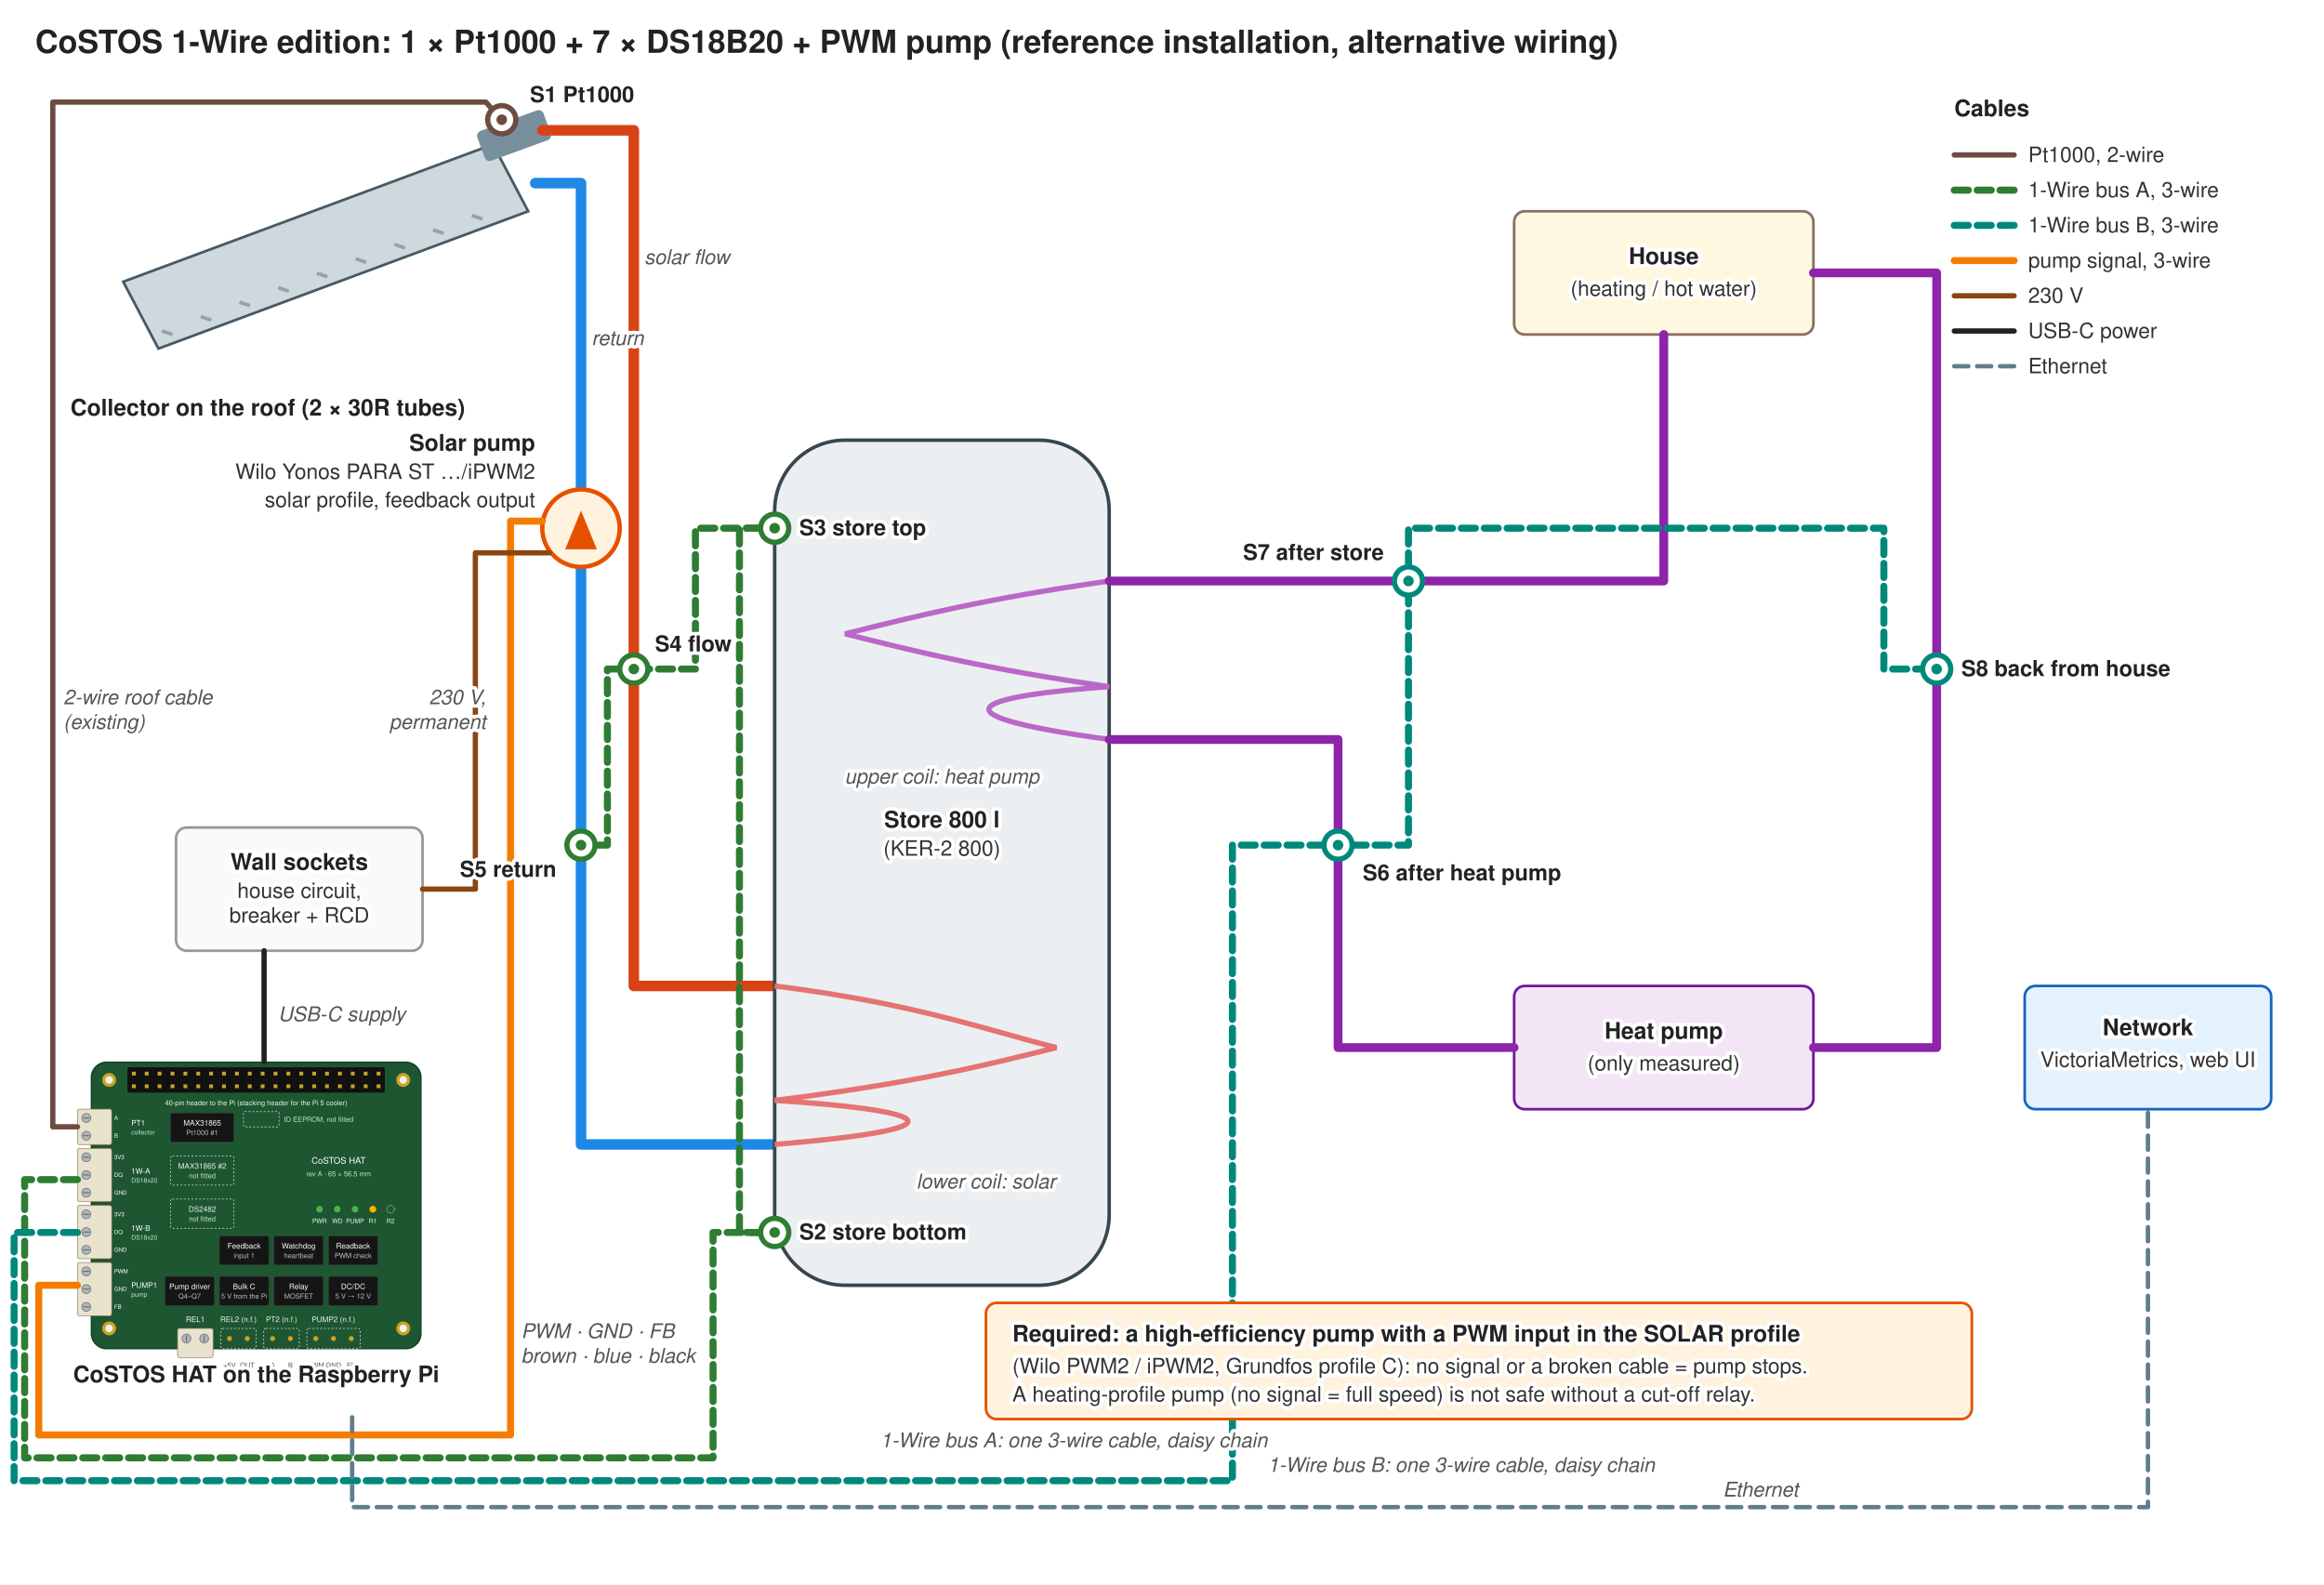
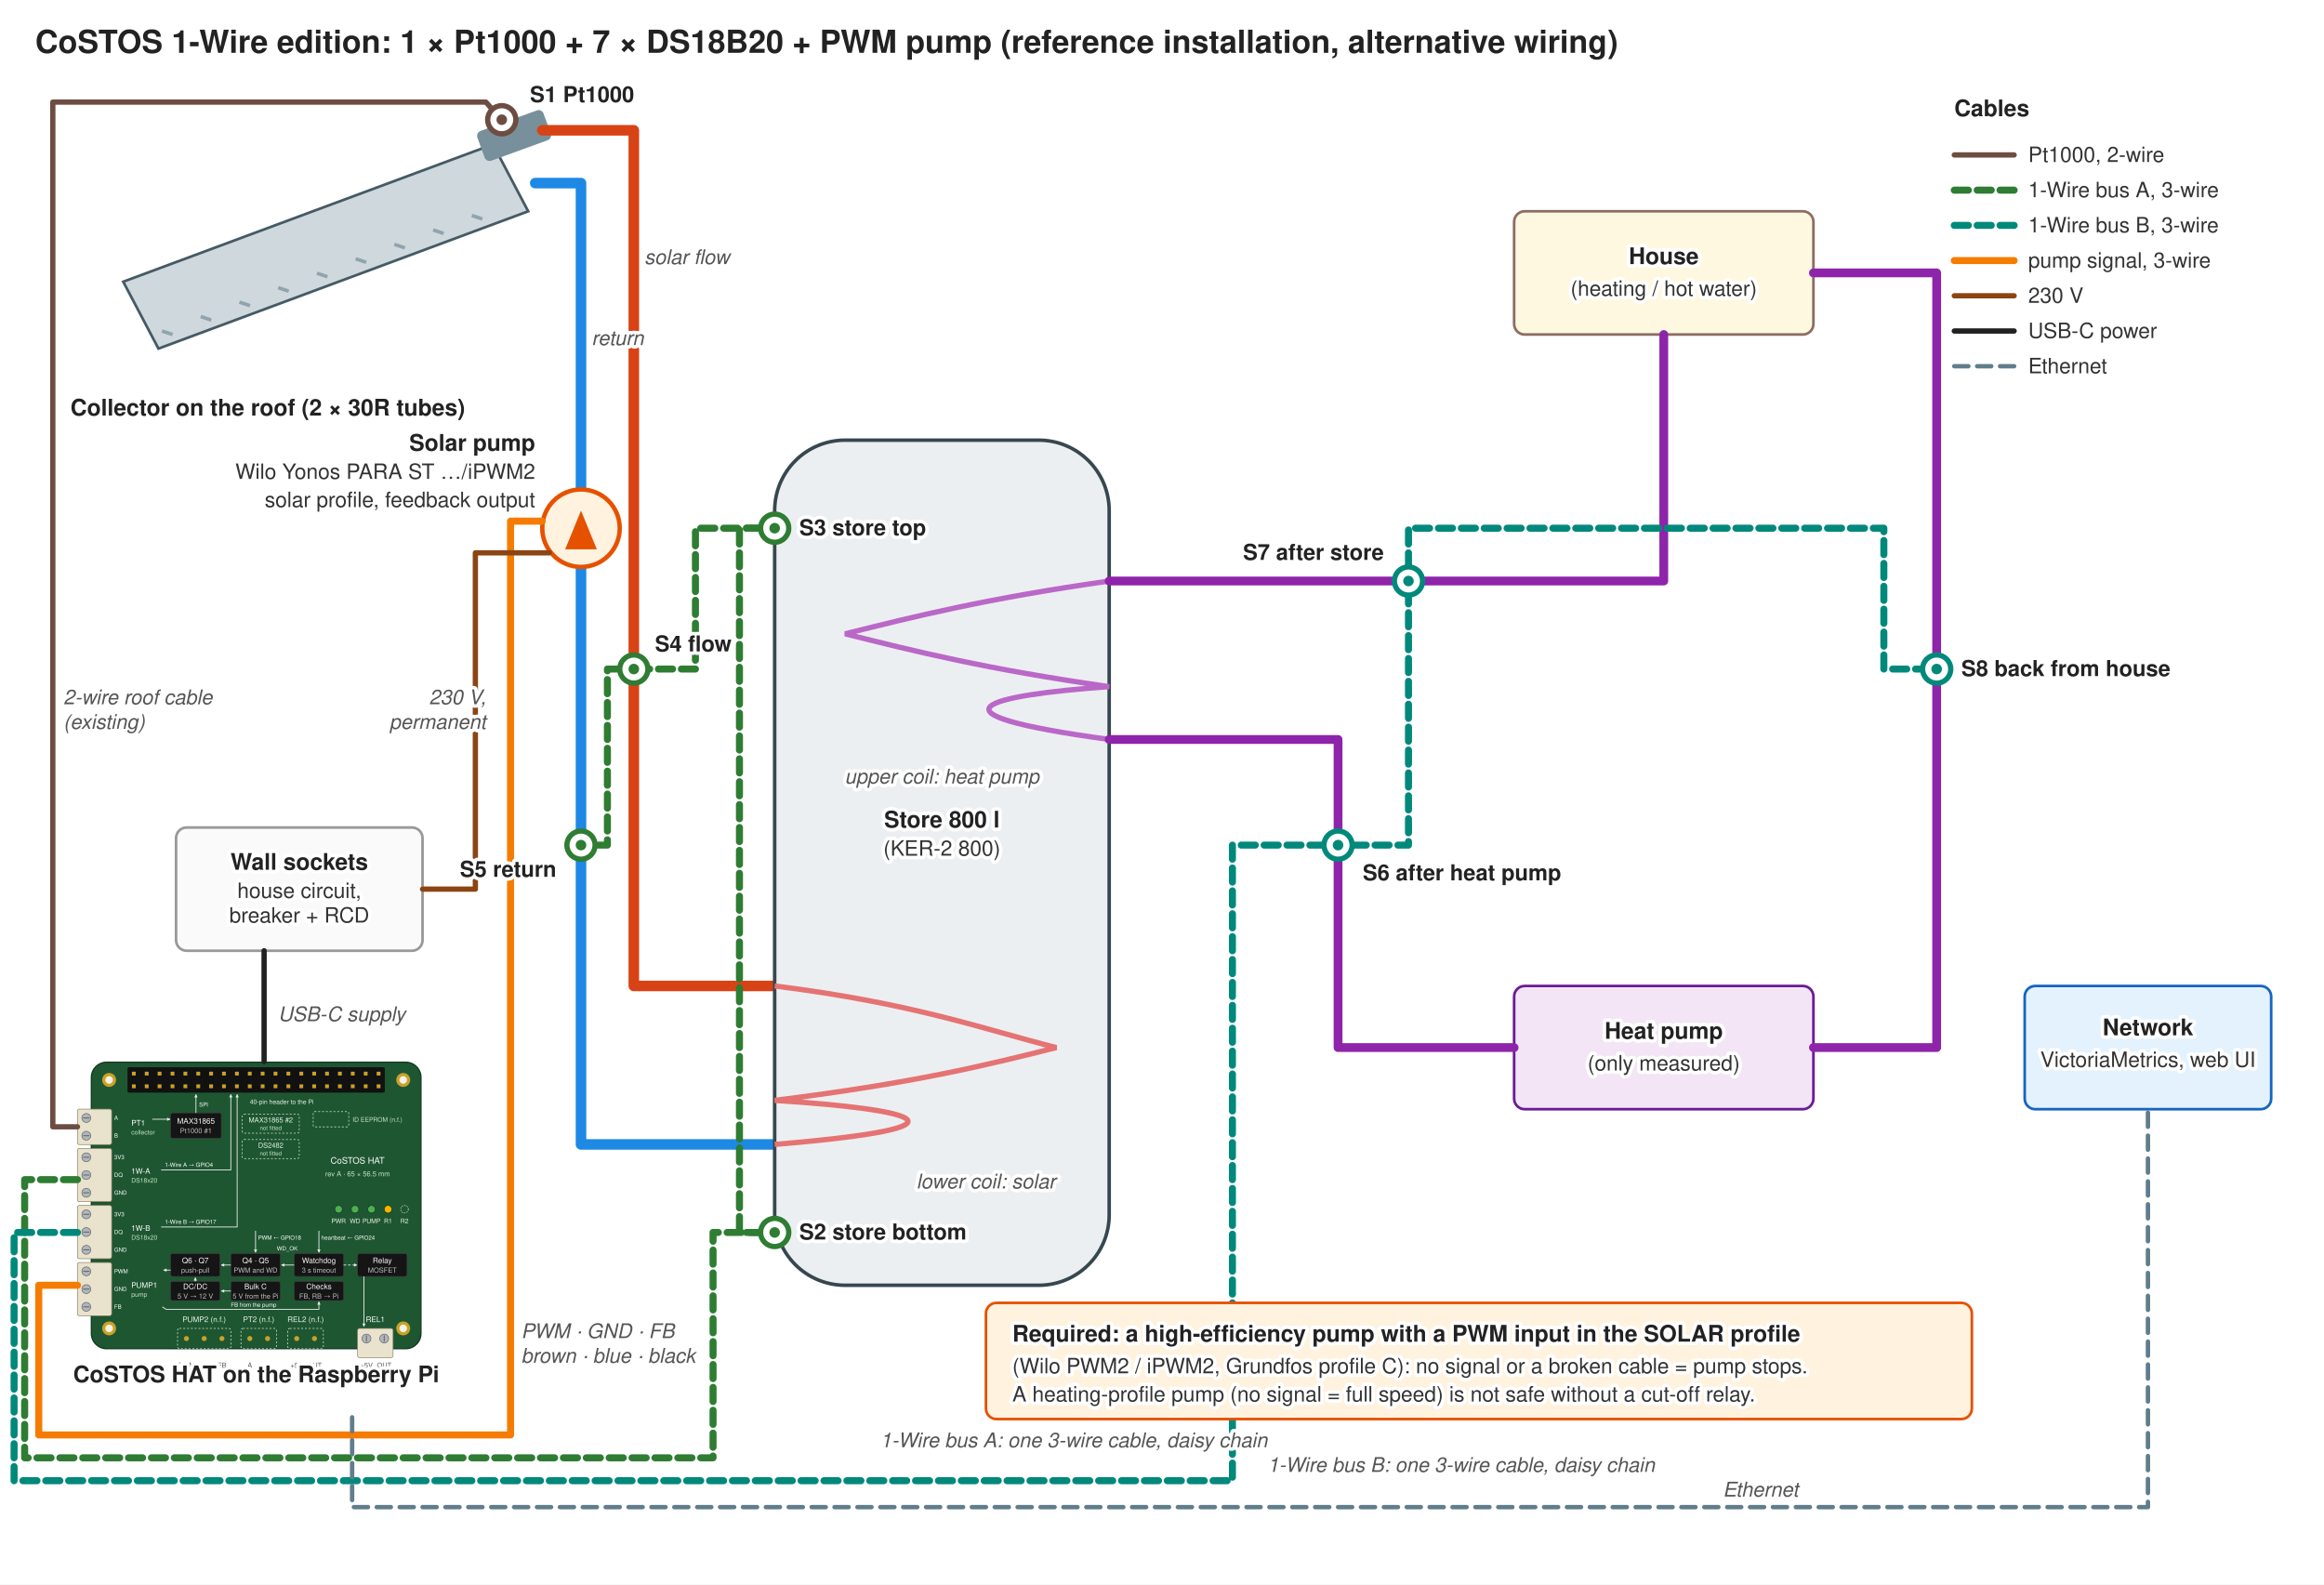
<svg xmlns="http://www.w3.org/2000/svg" width="2640" height="1800" viewBox="0 0 1320 900" font-family="Helvetica, Arial, sans-serif">
  <style>text{paint-order:stroke;stroke:#fff;stroke-width:4px;stroke-linejoin:round}.n{font-size:12px;fill:#333}.s{font-size:12.5px;font-weight:bold;fill:#222}.h{font-size:18px;font-weight:bold;fill:#222}.b{font-size:13px;font-weight:bold;fill:#222}.w{font-size:12px;fill:#fff;stroke:none}.wb{font-size:13px;font-weight:bold;fill:#fff;stroke:none}.o{font-size:11.5px;font-style:italic;fill:#555}.th,.ts{stroke:none}</style>
  <rect width="1320" height="900" fill="white" />
  <text x="20" y="30" class="h" text-anchor="start">CoSTOS 1-Wire edition: 1 × Pt1000 + 7 × DS18B20 + PWM pump (reference installation, alternative wiring)</text>
  <polygon points="70,160 280,82 300,120 90,198" fill="#cfd8dc" stroke="#455a64" stroke-width="1.5" />
  <line x1="92" y1="188.0" x2="98" y2="190.0" stroke="#90a4ae" stroke-width="2" />
  <line x1="114" y1="179.8" x2="120" y2="181.8" stroke="#90a4ae" stroke-width="2" />
  <line x1="136" y1="171.6" x2="142" y2="173.6" stroke="#90a4ae" stroke-width="2" />
  <line x1="158" y1="163.4" x2="164" y2="165.4" stroke="#90a4ae" stroke-width="2" />
  <line x1="180" y1="155.2" x2="186" y2="157.2" stroke="#90a4ae" stroke-width="2" />
  <line x1="202" y1="147.0" x2="208" y2="149.0" stroke="#90a4ae" stroke-width="2" />
  <line x1="224" y1="138.8" x2="230" y2="140.8" stroke="#90a4ae" stroke-width="2" />
  <line x1="246" y1="130.6" x2="252" y2="132.6" stroke="#90a4ae" stroke-width="2" />
  <line x1="268" y1="122.4" x2="274" y2="124.4" stroke="#90a4ae" stroke-width="2" />
  <rect x="272" y="68" width="40" height="18" rx="3" fill="#78909c" transform="rotate(-20 292 77)" />
  <text x="40" y="236" class="b" text-anchor="start">Collector on the roof (2 × 30R tubes)</text>
  <polyline points="308,74 360,74 360,560 440,560" fill="none" stroke="#d84315" stroke-width="6" stroke-linecap="round" stroke-linejoin="round" />
  <polyline points="440,650 330,650 330,104 304,104" fill="none" stroke="#1e88e5" stroke-width="6" stroke-linecap="round" stroke-linejoin="round" />
  <text x="366" y="150" class="o" text-anchor="start">solar flow</text>
  <text x="336" y="196" class="o" text-anchor="start">return</text>
  <circle cx="330" cy="300" r="22" fill="#fff3e0" stroke="#e65100" stroke-width="2.5" />
  <polygon points="321,312 339,312 330,290" fill="#e65100" />
  <text x="304" y="256" class="b" text-anchor="end">Solar pump</text>
  <text x="304" y="272" class="n" text-anchor="end">Wilo Yonos PARA ST …/iPWM2</text>
  <text x="304" y="288" class="n" text-anchor="end">solar profile, feedback output</text>
  <rect x="440" y="250" width="190" height="480" rx="40" fill="#eceff1" stroke="#37474f" stroke-width="2" />
  <path d="M440,560 C520,570 560,585 600,595 C560,605 520,615 440,625 C520,630 560,640 440,650" fill="none" stroke="#e57373" stroke-width="3" />
  <path d="M630,330 C560,340 520,350 480,360 C520,370 560,380 630,390 C560,395 520,405 630,420" fill="none" stroke="#ba68c8" stroke-width="3" />
  <text x="535" y="470" class="b" text-anchor="middle">Store 800 l</text>
  <text x="535" y="486" class="n" text-anchor="middle">(KER-2 800)</text>
  <text x="535" y="445" class="o" text-anchor="middle">upper coil: heat pump</text>
  <text x="560" y="675" class="o" text-anchor="middle">lower coil: solar</text>
  <rect x="860" y="120" width="170" height="70" rx="6" fill="#fff8e1" stroke="#8d6e63" stroke-width="1.5" />
  <text x="945" y="150" class="b" text-anchor="middle">House</text>
  <text x="945" y="168" class="n" text-anchor="middle">(heating / hot water)</text>
  <rect x="860" y="560" width="170" height="70" rx="6" fill="#f3e5f5" stroke="#6a1b9a" stroke-width="1.5" />
  <text x="945" y="590" class="b" text-anchor="middle">Heat pump</text>
  <text x="945" y="608" class="n" text-anchor="middle">(only measured)</text>
  <polyline points="860,595 760,595 760,420 630,420" fill="none" stroke="#8e24aa" stroke-width="5" stroke-linecap="round" stroke-linejoin="round" />
  <polyline points="630,330 945,330 945,190" fill="none" stroke="#8e24aa" stroke-width="5" stroke-linecap="round" stroke-linejoin="round" />
  <polyline points="1030,155 1100,155 1100,595 1030,595" fill="none" stroke="#8e24aa" stroke-width="5" stroke-linecap="round" stroke-linejoin="round" />
  <rect x="100" y="470" width="140" height="70" rx="6" fill="#fafafa" stroke="#999" stroke-width="1.5" />
  <text x="170" y="494" class="b" text-anchor="middle">Wall sockets</text>
  <text x="170" y="510" class="n" text-anchor="middle">house circuit,</text>
  <text x="170" y="524" class="n" text-anchor="middle">breaker + RCD</text>
  <g transform="translate(23.1,592.5) scale(0.36)">
    <rect x="80" y="30" width="520" height="452" rx="24" fill="#1E5631" stroke="#0F3A20" stroke-width="2" />
    <circle cx="108" cy="58" r="11" fill="#C9A227" />
    <circle cx="108" cy="58" r="6" fill="#F4F1E8" />
    <circle cx="572" cy="58" r="11" fill="#C9A227" />
    <circle cx="572" cy="58" r="6" fill="#F4F1E8" />
    <circle cx="108" cy="450" r="11" fill="#C9A227" />
    <circle cx="108" cy="450" r="6" fill="#F4F1E8" />
    <circle cx="572" cy="450" r="11" fill="#C9A227" />
    <circle cx="572" cy="450" r="6" fill="#F4F1E8" />
    <rect x="137" y="38" width="406" height="40" rx="2" fill="#111111" />
    <rect x="144.0" y="45" width="6" height="6" fill="#C9A227" />
    <rect x="144.0" y="65" width="6" height="6" fill="#C9A227" />
    <rect x="164.3" y="45" width="6" height="6" fill="#C9A227" />
    <rect x="164.3" y="65" width="6" height="6" fill="#C9A227" />
    <rect x="184.6" y="45" width="6" height="6" fill="#C9A227" />
    <rect x="184.6" y="65" width="6" height="6" fill="#C9A227" />
    <rect x="205.0" y="45" width="6" height="6" fill="#C9A227" />
    <rect x="205.0" y="65" width="6" height="6" fill="#C9A227" />
    <rect x="225.3" y="45" width="6" height="6" fill="#C9A227" />
    <rect x="225.3" y="65" width="6" height="6" fill="#C9A227" />
    <rect x="245.6" y="45" width="6" height="6" fill="#C9A227" />
    <rect x="245.6" y="65" width="6" height="6" fill="#C9A227" />
    <rect x="265.9" y="45" width="6" height="6" fill="#C9A227" />
    <rect x="265.9" y="65" width="6" height="6" fill="#C9A227" />
    <rect x="286.2" y="45" width="6" height="6" fill="#C9A227" />
    <rect x="286.2" y="65" width="6" height="6" fill="#C9A227" />
    <rect x="306.6" y="45" width="6" height="6" fill="#C9A227" />
    <rect x="306.6" y="65" width="6" height="6" fill="#C9A227" />
    <rect x="326.9" y="45" width="6" height="6" fill="#C9A227" />
    <rect x="326.9" y="65" width="6" height="6" fill="#C9A227" />
    <rect x="347.2" y="45" width="6" height="6" fill="#C9A227" />
    <rect x="347.2" y="65" width="6" height="6" fill="#C9A227" />
    <rect x="367.5" y="45" width="6" height="6" fill="#C9A227" />
    <rect x="367.5" y="65" width="6" height="6" fill="#C9A227" />
    <rect x="387.8" y="45" width="6" height="6" fill="#C9A227" />
    <rect x="387.8" y="65" width="6" height="6" fill="#C9A227" />
    <rect x="408.2" y="45" width="6" height="6" fill="#C9A227" />
    <rect x="408.2" y="65" width="6" height="6" fill="#C9A227" />
    <rect x="428.5" y="45" width="6" height="6" fill="#C9A227" />
    <rect x="428.5" y="65" width="6" height="6" fill="#C9A227" />
    <rect x="448.8" y="45" width="6" height="6" fill="#C9A227" />
    <rect x="448.8" y="65" width="6" height="6" fill="#C9A227" />
    <rect x="469.1" y="45" width="6" height="6" fill="#C9A227" />
    <rect x="469.1" y="65" width="6" height="6" fill="#C9A227" />
    <rect x="489.4" y="45" width="6" height="6" fill="#C9A227" />
    <rect x="489.4" y="65" width="6" height="6" fill="#C9A227" />
    <rect x="509.8" y="45" width="6" height="6" fill="#C9A227" />
    <rect x="509.8" y="65" width="6" height="6" fill="#C9A227" />
    <rect x="530.1" y="45" width="6" height="6" fill="#C9A227" />
    <rect x="530.1" y="65" width="6" height="6" fill="#C9A227" />
-     <text class="ts" x="340" y="98" text-anchor="middle" style="font-size:11px;font-weight:400;fill:#E8F5E9">40-pin header to the Pi (stacking header for the Pi 5 cooler)</text>
-     <rect x="320" y="108" width="56" height="24" rx="2" fill="none" stroke="#E8F5E9" stroke-width="1" stroke-dasharray="3 3" />
-     <text class="ts" x="384" y="124" text-anchor="start" style="font-size:11px;font-weight:400;fill:#C8E6C9">ID EEPROM, not fitted</text>
+     <text class="ts" x="330" y="96" text-anchor="start" style="font-size:10px;font-weight:400;fill:#E8F5E9">40-pin header to the Pi</text>
+     <rect x="430" y="108" width="56" height="24" rx="2" fill="none" stroke="#E8F5E9" stroke-width="1" stroke-dasharray="3 3" />
+     <text class="ts" x="492" y="124" text-anchor="start" style="font-size:10px;font-weight:400;fill:#C8E6C9">ID EEPROM (n.f.)</text>
    <text class="ts" x="116" y="121" text-anchor="start" style="font-size:9px;font-weight:400;fill:#ffffff">A</text>
    <text class="ts" x="116" y="149" text-anchor="start" style="font-size:9px;font-weight:400;fill:#ffffff">B</text>
    <rect x="58" y="104" width="54" height="56" rx="3" fill="#E9E2CC" stroke="#8A7F5F" stroke-width="1" />
    <circle cx="72" cy="118" r="7" fill="#B0B6BA" stroke="#5F6468" />
    <line x1="67" y1="118" x2="77" y2="118" stroke="#5F6468" stroke-width="1.5" />
    <circle cx="72" cy="146" r="7" fill="#B0B6BA" stroke="#5F6468" />
    <line x1="67" y1="146" x2="77" y2="146" stroke="#5F6468" stroke-width="1.5" />
    <text class="th" x="143" y="130.0" text-anchor="start" style="font-size:12px;font-weight:500;fill:#ffffff">PT1</text>
    <text class="ts" x="143" y="144.0" text-anchor="start" style="font-size:10px;font-weight:400;fill:#C8E6C9">collector</text>
    <text class="ts" x="116" y="183" text-anchor="start" style="font-size:9px;font-weight:400;fill:#ffffff">3V3</text>
    <text class="ts" x="116" y="211" text-anchor="start" style="font-size:9px;font-weight:400;fill:#ffffff">DQ</text>
    <text class="ts" x="116" y="239" text-anchor="start" style="font-size:9px;font-weight:400;fill:#ffffff">GND</text>
    <rect x="58" y="166" width="54" height="84" rx="3" fill="#E9E2CC" stroke="#8A7F5F" stroke-width="1" />
    <circle cx="72" cy="180" r="7" fill="#B0B6BA" stroke="#5F6468" />
    <line x1="67" y1="180" x2="77" y2="180" stroke="#5F6468" stroke-width="1.5" />
    <circle cx="72" cy="208" r="7" fill="#B0B6BA" stroke="#5F6468" />
    <line x1="67" y1="208" x2="77" y2="208" stroke="#5F6468" stroke-width="1.5" />
    <circle cx="72" cy="236" r="7" fill="#B0B6BA" stroke="#5F6468" />
    <line x1="67" y1="236" x2="77" y2="236" stroke="#5F6468" stroke-width="1.5" />
    <text class="th" x="143" y="206.0" text-anchor="start" style="font-size:12px;font-weight:500;fill:#ffffff">1W-A</text>
    <text class="ts" x="143" y="220.0" text-anchor="start" style="font-size:10px;font-weight:400;fill:#C8E6C9">DS18x20</text>
    <text class="ts" x="116" y="273" text-anchor="start" style="font-size:9px;font-weight:400;fill:#ffffff">3V3</text>
    <text class="ts" x="116" y="301" text-anchor="start" style="font-size:9px;font-weight:400;fill:#ffffff">DQ</text>
    <text class="ts" x="116" y="329" text-anchor="start" style="font-size:9px;font-weight:400;fill:#ffffff">GND</text>
    <rect x="58" y="256" width="54" height="84" rx="3" fill="#E9E2CC" stroke="#8A7F5F" stroke-width="1" />
    <circle cx="72" cy="270" r="7" fill="#B0B6BA" stroke="#5F6468" />
    <line x1="67" y1="270" x2="77" y2="270" stroke="#5F6468" stroke-width="1.5" />
    <circle cx="72" cy="298" r="7" fill="#B0B6BA" stroke="#5F6468" />
    <line x1="67" y1="298" x2="77" y2="298" stroke="#5F6468" stroke-width="1.5" />
    <circle cx="72" cy="326" r="7" fill="#B0B6BA" stroke="#5F6468" />
    <line x1="67" y1="326" x2="77" y2="326" stroke="#5F6468" stroke-width="1.5" />
    <text class="th" x="143" y="296.0" text-anchor="start" style="font-size:12px;font-weight:500;fill:#ffffff">1W-B</text>
    <text class="ts" x="143" y="310.0" text-anchor="start" style="font-size:10px;font-weight:400;fill:#C8E6C9">DS18x20</text>
    <text class="ts" x="116" y="363" text-anchor="start" style="font-size:9px;font-weight:400;fill:#ffffff">PWM</text>
    <text class="ts" x="116" y="391" text-anchor="start" style="font-size:9px;font-weight:400;fill:#ffffff">GND</text>
    <text class="ts" x="116" y="419" text-anchor="start" style="font-size:9px;font-weight:400;fill:#ffffff">FB</text>
    <rect x="58" y="346" width="54" height="84" rx="3" fill="#E9E2CC" stroke="#8A7F5F" stroke-width="1" />
    <circle cx="72" cy="360" r="7" fill="#B0B6BA" stroke="#5F6468" />
    <line x1="67" y1="360" x2="77" y2="360" stroke="#5F6468" stroke-width="1.5" />
    <circle cx="72" cy="388" r="7" fill="#B0B6BA" stroke="#5F6468" />
    <line x1="67" y1="388" x2="77" y2="388" stroke="#5F6468" stroke-width="1.5" />
    <circle cx="72" cy="416" r="7" fill="#B0B6BA" stroke="#5F6468" />
    <line x1="67" y1="416" x2="77" y2="416" stroke="#5F6468" stroke-width="1.5" />
    <text class="th" x="143" y="386.0" text-anchor="start" style="font-size:12px;font-weight:500;fill:#ffffff">PUMP1</text>
    <text class="ts" x="143" y="400.0" text-anchor="start" style="font-size:10px;font-weight:400;fill:#C8E6C9">pump</text>
-     <rect x="216" y="450" width="56" height="46" rx="3" fill="#E9E2CC" stroke="#8A7F5F" stroke-width="1" />
-     <circle cx="230" cy="466" r="7" fill="#B0B6BA" stroke="#5F6468" />
-     <line x1="230" y1="461" x2="230" y2="471" stroke="#5F6468" stroke-width="1.5" />
-     <text class="ts" x="230" y="512" text-anchor="middle" style="font-size:11px;font-weight:400;fill:#555555">+5V</text>
-     <circle cx="258" cy="466" r="7" fill="#B0B6BA" stroke="#5F6468" />
-     <line x1="258" y1="461" x2="258" y2="471" stroke="#5F6468" stroke-width="1.5" />
-     <text class="ts" x="258" y="512" text-anchor="middle" style="font-size:11px;font-weight:400;fill:#555555">OUT</text>
-     <text class="th" x="244.0" y="440" text-anchor="middle" style="font-size:12px;font-weight:500;fill:#ffffff">REL1</text>
-     <rect x="284" y="450" width="56" height="32" rx="3" fill="none" stroke="#E8F5E9" stroke-width="1" stroke-dasharray="3 3" />
-     <circle cx="298" cy="466" r="4" fill="#C9A227" />
-     <text class="ts" x="298" y="512" text-anchor="middle" style="font-size:11px;font-weight:400;fill:#555555">+5V</text>
-     <circle cx="326" cy="466" r="4" fill="#C9A227" />
-     <text class="ts" x="326" y="512" text-anchor="middle" style="font-size:11px;font-weight:400;fill:#555555">OUT</text>
-     <text class="th" x="312.0" y="440" text-anchor="middle" style="font-size:12px;font-weight:500;fill:#E8F5E9">REL2 (n.f.)</text>
-     <rect x="352" y="450" width="56" height="32" rx="3" fill="none" stroke="#E8F5E9" stroke-width="1" stroke-dasharray="3 3" />
-     <circle cx="366" cy="466" r="4" fill="#C9A227" />
-     <text class="ts" x="366" y="512" text-anchor="middle" style="font-size:11px;font-weight:400;fill:#555555">A</text>
-     <circle cx="394" cy="466" r="4" fill="#C9A227" />
-     <text class="ts" x="394" y="512" text-anchor="middle" style="font-size:11px;font-weight:400;fill:#555555">B</text>
-     <text class="th" x="380.0" y="440" text-anchor="middle" style="font-size:12px;font-weight:500;fill:#E8F5E9">PT2 (n.f.)</text>
-     <rect x="420" y="450" width="84" height="32" rx="3" fill="none" stroke="#E8F5E9" stroke-width="1" stroke-dasharray="3 3" />
-     <circle cx="434" cy="466" r="4" fill="#C9A227" />
-     <text class="ts" x="434" y="512" text-anchor="middle" style="font-size:11px;font-weight:400;fill:#555555">PWM</text>
-     <circle cx="462" cy="466" r="4" fill="#C9A227" />
-     <text class="ts" x="462" y="512" text-anchor="middle" style="font-size:11px;font-weight:400;fill:#555555">GND</text>
-     <circle cx="490" cy="466" r="4" fill="#C9A227" />
-     <text class="ts" x="490" y="512" text-anchor="middle" style="font-size:11px;font-weight:400;fill:#555555">FB</text>
-     <text class="th" x="462.0" y="440" text-anchor="middle" style="font-size:12px;font-weight:500;fill:#E8F5E9">PUMP2 (n.f.)</text>
-     <rect x="205" y="110" width="100" height="46" rx="3" fill="#151515" stroke="#3a3a3a" stroke-width="1" />
-     <text class="th" x="255.0" y="130.0" text-anchor="middle" style="font-size:12px;font-weight:500;fill:#ffffff">MAX31865</text>
-     <text class="ts" x="255.0" y="145.0" text-anchor="middle" style="font-size:11px;font-weight:400;fill:#bdbdbd">Pt1000 #1</text>
-     <rect x="205" y="178" width="100" height="46" rx="3" fill="none" stroke="#E8F5E9" stroke-width="1" stroke-dasharray="3 3" />
-     <text class="th" x="255" y="198" text-anchor="middle" style="font-size:12px;font-weight:500;fill:#E8F5E9">MAX31865 #2</text>
-     <text class="ts" x="255" y="213" text-anchor="middle" style="font-size:11px;font-weight:400;fill:#C8E6C9">not fitted</text>
-     <rect x="205" y="246" width="100" height="46" rx="3" fill="none" stroke="#E8F5E9" stroke-width="1" stroke-dasharray="3 3" />
-     <text class="th" x="255" y="266" text-anchor="middle" style="font-size:12px;font-weight:500;fill:#E8F5E9">DS2482</text>
-     <text class="ts" x="255" y="281" text-anchor="middle" style="font-size:11px;font-weight:400;fill:#C8E6C9">not fitted</text>
-     <rect x="196" y="368" width="78" height="46" rx="3" fill="#151515" stroke="#3a3a3a" stroke-width="1" />
-     <text class="th" x="235.0" y="388.0" text-anchor="middle" style="font-size:12px;font-weight:500;fill:#ffffff">Pump driver</text>
-     <text class="ts" x="235.0" y="403.0" text-anchor="middle" style="font-size:11px;font-weight:400;fill:#bdbdbd">Q4–Q7</text>
-     <rect x="282" y="368" width="78" height="46" rx="3" fill="#151515" stroke="#3a3a3a" stroke-width="1" />
-     <text class="th" x="321.0" y="388.0" text-anchor="middle" style="font-size:12px;font-weight:500;fill:#ffffff">Bulk C</text>
-     <text class="ts" x="321.0" y="403.0" text-anchor="middle" style="font-size:11px;font-weight:400;fill:#bdbdbd">5 V from the Pi</text>
-     <rect x="368" y="368" width="78" height="46" rx="3" fill="#151515" stroke="#3a3a3a" stroke-width="1" />
-     <text class="th" x="407.0" y="388.0" text-anchor="middle" style="font-size:12px;font-weight:500;fill:#ffffff">Relay</text>
-     <text class="ts" x="407.0" y="403.0" text-anchor="middle" style="font-size:11px;font-weight:400;fill:#bdbdbd">MOSFET</text>
-     <rect x="454" y="368" width="78" height="46" rx="3" fill="#151515" stroke="#3a3a3a" stroke-width="1" />
-     <text class="th" x="493.0" y="388.0" text-anchor="middle" style="font-size:12px;font-weight:500;fill:#ffffff">DC/DC</text>
-     <text class="ts" x="493.0" y="403.0" text-anchor="middle" style="font-size:11px;font-weight:400;fill:#bdbdbd">5 V → 12 V</text>
-     <rect x="282" y="304" width="78" height="46" rx="3" fill="#151515" stroke="#3a3a3a" stroke-width="1" />
-     <text class="th" x="321.0" y="324.0" text-anchor="middle" style="font-size:12px;font-weight:500;fill:#ffffff">Feedback</text>
-     <text class="ts" x="321.0" y="339.0" text-anchor="middle" style="font-size:11px;font-weight:400;fill:#bdbdbd">input 1</text>
-     <rect x="368" y="304" width="78" height="46" rx="3" fill="#151515" stroke="#3a3a3a" stroke-width="1" />
-     <text class="th" x="407.0" y="324.0" text-anchor="middle" style="font-size:12px;font-weight:500;fill:#ffffff">Watchdog</text>
-     <text class="ts" x="407.0" y="339.0" text-anchor="middle" style="font-size:11px;font-weight:400;fill:#bdbdbd">heartbeat</text>
-     <rect x="454" y="304" width="78" height="46" rx="3" fill="#151515" stroke="#3a3a3a" stroke-width="1" />
-     <text class="th" x="493.0" y="324.0" text-anchor="middle" style="font-size:12px;font-weight:500;fill:#ffffff">Readback</text>
-     <text class="ts" x="493.0" y="339.0" text-anchor="middle" style="font-size:11px;font-weight:400;fill:#bdbdbd">PWM check</text>
-     <circle cx="440" cy="262" r="6" fill="#4CAF50" stroke="#0F3A20" />
-     <text class="ts" x="440" y="284" text-anchor="middle" style="font-size:10px;font-weight:400;fill:#E8F5E9">PWR</text>
-     <circle cx="468" cy="262" r="6" fill="#4CAF50" stroke="#0F3A20" />
-     <text class="ts" x="468" y="284" text-anchor="middle" style="font-size:10px;font-weight:400;fill:#E8F5E9">WD</text>
+     <rect x="216" y="450" width="84" height="32" rx="3" fill="none" stroke="#E8F5E9" stroke-width="1" stroke-dasharray="3 3" />
+     <circle cx="230" cy="466" r="4" fill="#C9A227" />
+     <text class="ts" x="230" y="512" text-anchor="middle" style="font-size:11px;font-weight:400;fill:#555555">PWM</text>
+     <circle cx="258" cy="466" r="4" fill="#C9A227" />
+     <text class="ts" x="258" y="512" text-anchor="middle" style="font-size:11px;font-weight:400;fill:#555555">GND</text>
+     <circle cx="286" cy="466" r="4" fill="#C9A227" />
+     <text class="ts" x="286" y="512" text-anchor="middle" style="font-size:11px;font-weight:400;fill:#555555">FB</text>
+     <text class="th" x="258.0" y="440" text-anchor="middle" style="font-size:12px;font-weight:500;fill:#E8F5E9">PUMP2 (n.f.)</text>
+     <rect x="316" y="450" width="56" height="32" rx="3" fill="none" stroke="#E8F5E9" stroke-width="1" stroke-dasharray="3 3" />
+     <circle cx="330" cy="466" r="4" fill="#C9A227" />
+     <text class="ts" x="330" y="512" text-anchor="middle" style="font-size:11px;font-weight:400;fill:#555555">A</text>
+     <circle cx="358" cy="466" r="4" fill="#C9A227" />
+     <text class="ts" x="358" y="512" text-anchor="middle" style="font-size:11px;font-weight:400;fill:#555555">B</text>
+     <text class="th" x="344.0" y="440" text-anchor="middle" style="font-size:12px;font-weight:500;fill:#E8F5E9">PT2 (n.f.)</text>
+     <rect x="390" y="450" width="56" height="32" rx="3" fill="none" stroke="#E8F5E9" stroke-width="1" stroke-dasharray="3 3" />
+     <circle cx="404" cy="466" r="4" fill="#C9A227" />
+     <text class="ts" x="404" y="512" text-anchor="middle" style="font-size:11px;font-weight:400;fill:#555555">+5V</text>
+     <circle cx="432" cy="466" r="4" fill="#C9A227" />
+     <text class="ts" x="432" y="512" text-anchor="middle" style="font-size:11px;font-weight:400;fill:#555555">OUT</text>
+     <text class="th" x="418.0" y="440" text-anchor="middle" style="font-size:12px;font-weight:500;fill:#E8F5E9">REL2 (n.f.)</text>
+     <rect x="500" y="450" width="56" height="46" rx="3" fill="#E9E2CC" stroke="#8A7F5F" stroke-width="1" />
+     <circle cx="514" cy="466" r="7" fill="#B0B6BA" stroke="#5F6468" />
+     <line x1="514" y1="461" x2="514" y2="471" stroke="#5F6468" stroke-width="1.5" />
+     <text class="ts" x="514" y="512" text-anchor="middle" style="font-size:11px;font-weight:400;fill:#555555">+5V</text>
+     <circle cx="542" cy="466" r="7" fill="#B0B6BA" stroke="#5F6468" />
+     <line x1="542" y1="461" x2="542" y2="471" stroke="#5F6468" stroke-width="1.5" />
+     <text class="ts" x="542" y="512" text-anchor="middle" style="font-size:11px;font-weight:400;fill:#555555">OUT</text>
+     <text class="th" x="528.0" y="440" text-anchor="middle" style="font-size:12px;font-weight:500;fill:#ffffff">REL1</text>
+     <defs>
+       <marker id="fa" viewBox="0 0 10 10" refX="8" refY="5" markerWidth="5" markerHeight="5" orient="auto-start-reverse">
+         <path d="M1 1L9 5L1 9Z" fill="#ffffff" />
+       </marker>
+     </defs>
+     <rect x="205" y="110" width="80" height="40" rx="3" fill="#151515" stroke="#3a3a3a" stroke-width="1" />
+     <text class="th" x="245.0" y="127.0" text-anchor="middle" style="font-size:12px;font-weight:500;fill:#ffffff">MAX31865</text>
+     <text class="ts" x="245.0" y="142.0" text-anchor="middle" style="font-size:11px;font-weight:400;fill:#bdbdbd">Pt1000 #1</text>
+     <polyline points="176,120 204,120" fill="none" stroke="#ffffff" stroke-width="1.3" opacity="0.9" marker-end="url(#fa)" />
+     <polyline points="245,110 245,81" fill="none" stroke="#ffffff" stroke-width="1.3" opacity="0.9" marker-end="url(#fa)" />
+     <text class="ts" x="250" y="100" text-anchor="start" style="font-size:9px;font-weight:400;fill:#FFFFFF">SPI</text>
+     <rect x="318" y="112" width="90" height="30" rx="3" fill="none" stroke="#E8F5E9" stroke-width="1" stroke-dasharray="3 3" />
+     <text class="th" x="363.0" y="125.0" text-anchor="middle" style="font-size:11px;font-weight:500;fill:#E8F5E9">MAX31865 #2</text>
+     <text class="ts" x="363.0" y="137.0" text-anchor="middle" style="font-size:9px;font-weight:400;fill:#C8E6C9">not fitted</text>
+     <rect x="318" y="152" width="90" height="30" rx="3" fill="none" stroke="#E8F5E9" stroke-width="1" stroke-dasharray="3 3" />
+     <text class="th" x="363.0" y="165.0" text-anchor="middle" style="font-size:11px;font-weight:500;fill:#E8F5E9">DS2482</text>
+     <text class="ts" x="363.0" y="177.0" text-anchor="middle" style="font-size:9px;font-weight:400;fill:#C8E6C9">not fitted</text>
+     <polyline points="190,200 300,200 300,81" fill="none" stroke="#ffffff" stroke-width="1.3" opacity="0.9" marker-end="url(#fa)" />
+     <text class="ts" x="196" y="195" text-anchor="start" style="font-size:9px;font-weight:400;fill:#FFFFFF">1-Wire A → GPIO4</text>
+     <polyline points="190,290 310,290 310,81" fill="none" stroke="#ffffff" stroke-width="1.3" opacity="0.9" marker-end="url(#fa)" />
+     <text class="ts" x="196" y="285" text-anchor="start" style="font-size:9px;font-weight:400;fill:#FFFFFF">1-Wire B → GPIO17</text>
+     <rect x="205" y="332" width="78" height="36" rx="3" fill="#151515" stroke="#3a3a3a" stroke-width="1" />
+     <text class="th" x="244.0" y="347.0" text-anchor="middle" style="font-size:12px;font-weight:500;fill:#ffffff">Q6 · Q7</text>
+     <text class="ts" x="244.0" y="362.0" text-anchor="middle" style="font-size:11px;font-weight:400;fill:#bdbdbd">push-pull</text>
+     <rect x="300" y="332" width="78" height="36" rx="3" fill="#151515" stroke="#3a3a3a" stroke-width="1" />
+     <text class="th" x="339.0" y="347.0" text-anchor="middle" style="font-size:12px;font-weight:500;fill:#ffffff">Q4 · Q5</text>
+     <text class="ts" x="339.0" y="362.0" text-anchor="middle" style="font-size:11px;font-weight:400;fill:#bdbdbd">PWM and WD</text>
+     <rect x="400" y="332" width="78" height="36" rx="3" fill="#151515" stroke="#3a3a3a" stroke-width="1" />
+     <text class="th" x="439.0" y="347.0" text-anchor="middle" style="font-size:12px;font-weight:500;fill:#ffffff">Watchdog</text>
+     <text class="ts" x="439.0" y="362.0" text-anchor="middle" style="font-size:11px;font-weight:400;fill:#bdbdbd">3 s timeout</text>
+     <polyline points="339,296 339,330" fill="none" stroke="#ffffff" stroke-width="1.3" opacity="0.9" marker-end="url(#fa)" />
+     <text class="ts" x="343" y="310" text-anchor="start" style="font-size:9px;font-weight:400;fill:#FFFFFF">PWM ← GPIO18</text>
+     <polyline points="439,296 439,330" fill="none" stroke="#ffffff" stroke-width="1.3" opacity="0.9" marker-end="url(#fa)" />
+     <text class="ts" x="443" y="310" text-anchor="start" style="font-size:9px;font-weight:400;fill:#FFFFFF">heartbeat ← GPIO24</text>
+     <polyline points="400,350 380,350" fill="none" stroke="#ffffff" stroke-width="1.3" opacity="0.9" marker-end="url(#fa)" />
+     <text class="ts" x="389" y="327" text-anchor="middle" style="font-size:9px;font-weight:400;fill:#FFFFFF">WD_OK</text>
+     <polyline points="300,350 285,350" fill="none" stroke="#ffffff" stroke-width="1.3" opacity="0.9" marker-end="url(#fa)" />
+     <polyline points="205,358 194,358" fill="none" stroke="#ffffff" stroke-width="1.3" opacity="0.9" marker-end="url(#fa)" />
+     <rect x="300" y="376" width="78" height="30" rx="3" fill="#151515" stroke="#3a3a3a" stroke-width="1" />
+     <text class="th" x="339.0" y="388.0" text-anchor="middle" style="font-size:12px;font-weight:500;fill:#ffffff">Bulk C</text>
+     <text class="ts" x="339.0" y="403.0" text-anchor="middle" style="font-size:11px;font-weight:400;fill:#bdbdbd">5 V from the Pi</text>
+     <rect x="400" y="376" width="78" height="30" rx="3" fill="#151515" stroke="#3a3a3a" stroke-width="1" />
+     <text class="th" x="439.0" y="388.0" text-anchor="middle" style="font-size:12px;font-weight:500;fill:#ffffff">Checks</text>
+     <text class="ts" x="439.0" y="403.0" text-anchor="middle" style="font-size:11px;font-weight:400;fill:#bdbdbd">FB, RB → Pi</text>
+     <rect x="205" y="376" width="78" height="30" rx="3" fill="#151515" stroke="#3a3a3a" stroke-width="1" />
+     <text class="th" x="244.0" y="388.0" text-anchor="middle" style="font-size:12px;font-weight:500;fill:#ffffff">DC/DC</text>
+     <text class="ts" x="244.0" y="403.0" text-anchor="middle" style="font-size:11px;font-weight:400;fill:#bdbdbd">5 V → 12 V</text>
+     <rect x="500" y="332" width="78" height="36" rx="3" fill="#151515" stroke="#3a3a3a" stroke-width="1" />
+     <text class="th" x="539.0" y="347.0" text-anchor="middle" style="font-size:12px;font-weight:500;fill:#ffffff">Relay</text>
+     <text class="ts" x="539.0" y="362.0" text-anchor="middle" style="font-size:11px;font-weight:400;fill:#bdbdbd">MOSFET</text>
+     <polyline points="300,391 285,391" fill="none" stroke="#ffffff" stroke-width="1.3" opacity="0.9" marker-end="url(#fa)" />
+     <polyline points="244,376 244,370" fill="none" stroke="#ffffff" stroke-width="1.3" opacity="0.9" marker-end="url(#fa)" />
+     <polyline points="478,350 499,350" fill="none" stroke="#ffffff" stroke-width="1.3" opacity="0.9" stroke-dasharray="4 3" marker-end="url(#fa)" />
+     <polyline points="510,368 510,447" fill="none" stroke="#ffffff" stroke-width="1.3" opacity="0.9" marker-end="url(#fa)" />
+     <polyline points="192,416 198,420 439,420 439,408" fill="none" stroke="#ffffff" stroke-width="1.3" opacity="0.9" marker-end="url(#fa)" />
+     <text class="ts" x="300" y="416" text-anchor="start" style="font-size:9px;font-weight:400;fill:#FFFFFF">FB from the pump</text>
+     <circle cx="470" cy="262" r="6" fill="#4CAF50" stroke="#0F3A20" />
+     <text class="ts" x="470" y="284" text-anchor="middle" style="font-size:10px;font-weight:400;fill:#E8F5E9">PWR</text>
    <circle cx="496" cy="262" r="6" fill="#4CAF50" stroke="#0F3A20" />
-     <text class="ts" x="496" y="284" text-anchor="middle" style="font-size:10px;font-weight:400;fill:#E8F5E9">PUMP</text>
-     <circle cx="524" cy="262" r="6" fill="#FFB300" stroke="#0F3A20" />
-     <text class="ts" x="524" y="284" text-anchor="middle" style="font-size:10px;font-weight:400;fill:#E8F5E9">R1</text>
-     <circle cx="552" cy="262" r="6" fill="none" stroke="#E8F5E9" stroke-dasharray="2 2" />
-     <text class="ts" x="552" y="284" text-anchor="middle" style="font-size:10px;font-weight:400;fill:#E8F5E9">R2</text>
-     <text class="th" x="470" y="190" text-anchor="middle" style="font-size:14px;font-weight:500;fill:#ffffff">CoSTOS HAT</text>
-     <text class="ts" x="470" y="210" text-anchor="middle" style="font-size:11px;font-weight:400;fill:#C8E6C9">rev A · 65 × 56.5 mm</text>
+     <text class="ts" x="496" y="284" text-anchor="middle" style="font-size:10px;font-weight:400;fill:#E8F5E9">WD</text>
+     <circle cx="522" cy="262" r="6" fill="#4CAF50" stroke="#0F3A20" />
+     <text class="ts" x="522" y="284" text-anchor="middle" style="font-size:10px;font-weight:400;fill:#E8F5E9">PUMP</text>
+     <circle cx="548" cy="262" r="6" fill="#FFB300" stroke="#0F3A20" />
+     <text class="ts" x="548" y="284" text-anchor="middle" style="font-size:10px;font-weight:400;fill:#E8F5E9">R1</text>
+     <circle cx="574" cy="262" r="6" fill="none" stroke="#E8F5E9" stroke-dasharray="2 2" />
+     <text class="ts" x="574" y="284" text-anchor="middle" style="font-size:10px;font-weight:400;fill:#E8F5E9">R2</text>
+     <text class="th" x="500" y="190" text-anchor="middle" style="font-size:14px;font-weight:500;fill:#ffffff">CoSTOS HAT</text>
+     <text class="ts" x="500" y="210" text-anchor="middle" style="font-size:11px;font-weight:400;fill:#C8E6C9">rev A · 65 × 56.5 mm</text>
  </g>
  <text x="145.52" y="785.08" class="b" text-anchor="middle">CoSTOS HAT on the Raspberry Pi</text>
  <polyline points="44,640 30,640 30,58 276,58 283,66" fill="none" stroke="#6d4c41" stroke-width="3" stroke-linecap="round" stroke-linejoin="round" />
  <text x="36" y="400" class="o" text-anchor="start">2-wire roof cable</text>
  <text x="36" y="414" class="o" text-anchor="start">(existing)</text>
  <polyline points="44,730 22,730 22,815 290,815 290,296 308,296" fill="none" stroke="#f57c00" stroke-width="4" stroke-linecap="round" stroke-linejoin="round" />
  <polyline points="312,314 270,314 270,505 240,505" fill="none" stroke="#8B4513" stroke-width="3" stroke-linecap="round" stroke-linejoin="round" />
  <text x="296" y="760" class="o" text-anchor="start">PWM · GND · FB</text>
  <text x="296" y="774" class="o" text-anchor="start">brown · blue · black</text>
  <text x="276" y="400" class="o" text-anchor="end">230 V,</text>
  <text x="276" y="414" class="o" text-anchor="end">permanent</text>
  <polyline points="150,603 150,540" fill="none" stroke="#212121" stroke-width="3" stroke-linecap="round" stroke-linejoin="round" />
  <text x="158" y="580" class="o" text-anchor="start">USB-C supply</text>
  <polyline points="44,670 14,670 14,828 405,828 405,700 432,700" fill="none" stroke="#2e7d32" stroke-width="4" stroke-linecap="round" stroke-linejoin="round" stroke-dasharray="8 5" />
  <polyline points="432,700 420,700 420,300 432,300" fill="none" stroke="#2e7d32" stroke-width="4" stroke-linecap="round" stroke-linejoin="round" stroke-dasharray="8 5" />
  <polyline points="432,300 395,300 395,380 368,380" fill="none" stroke="#2e7d32" stroke-width="4" stroke-linecap="round" stroke-linejoin="round" stroke-dasharray="8 5" />
  <polyline points="352,380 345,380 345,480 338,480" fill="none" stroke="#2e7d32" stroke-width="4" stroke-linecap="round" stroke-linejoin="round" stroke-dasharray="8 5" />
  <polyline points="44,700 8,700 8,841 700,841 700,480 752,480" fill="none" stroke="#00897b" stroke-width="4" stroke-linecap="round" stroke-linejoin="round" stroke-dasharray="8 5" />
  <polyline points="768,480 800,480 800,338" fill="none" stroke="#00897b" stroke-width="4" stroke-linecap="round" stroke-linejoin="round" stroke-dasharray="8 5" />
  <polyline points="800,322 800,300 1070,300 1070,380 1092,380" fill="none" stroke="#00897b" stroke-width="4" stroke-linecap="round" stroke-linejoin="round" stroke-dasharray="8 5" />
  <polyline points="200,805 200,856 1220,856 1220,630" fill="none" stroke="#607d8b" stroke-width="2.5" stroke-linecap="round" stroke-linejoin="round" stroke-dasharray="8 5" />
  <rect x="1150" y="560" width="140" height="70" rx="6" fill="#e3f2fd" stroke="#1565c0" stroke-width="1.5" />
  <text x="1220" y="588" class="b" text-anchor="middle">Network</text>
  <text x="1220" y="606" class="n" text-anchor="middle">VictoriaMetrics, web UI</text>
  <text x="1000" y="850" class="o" text-anchor="middle">Ethernet</text>
  <text x="500" y="822" class="o" text-anchor="start">1-Wire bus A: one 3-wire cable, daisy chain</text>
  <text x="500" y="835" class="o" text-anchor="start" />
  <text x="720" y="836" class="o" text-anchor="start">1-Wire bus B: one 3-wire cable, daisy chain</text>
  <circle cx="285" cy="68" r="8" fill="#fff" stroke="#6d4c41" stroke-width="3" />
  <circle cx="285" cy="68" r="3" fill="#6d4c41" />
  <text x="301" y="58" class="s" text-anchor="start">S1 Pt1000</text>
  <circle cx="440" cy="700" r="8" fill="#fff" stroke="#2e7d32" stroke-width="3" />
  <circle cx="440" cy="700" r="3" fill="#2e7d32" />
  <text x="454" y="704" class="s" text-anchor="start">S2 store bottom</text>
  <circle cx="440" cy="300" r="8" fill="#fff" stroke="#2e7d32" stroke-width="3" />
  <circle cx="440" cy="300" r="3" fill="#2e7d32" />
  <text x="454" y="304" class="s" text-anchor="start">S3 store top</text>
  <circle cx="360" cy="380" r="8" fill="#fff" stroke="#2e7d32" stroke-width="3" />
  <circle cx="360" cy="380" r="3" fill="#2e7d32" />
  <text x="372" y="370" class="s" text-anchor="start">S4 flow</text>
  <circle cx="330" cy="480" r="8" fill="#fff" stroke="#2e7d32" stroke-width="3" />
  <circle cx="330" cy="480" r="3" fill="#2e7d32" />
  <text x="316" y="498" class="s" text-anchor="end">S5 return</text>
  <circle cx="760" cy="480" r="8" fill="#fff" stroke="#00897b" stroke-width="3" />
  <circle cx="760" cy="480" r="3" fill="#00897b" />
  <text x="774" y="500" class="s" text-anchor="start">S6 after heat pump</text>
  <circle cx="800" cy="330" r="8" fill="#fff" stroke="#00897b" stroke-width="3" />
  <circle cx="800" cy="330" r="3" fill="#00897b" />
  <text x="786" y="318" class="s" text-anchor="end">S7 after store</text>
  <circle cx="1100" cy="380" r="8" fill="#fff" stroke="#00897b" stroke-width="3" />
  <circle cx="1100" cy="380" r="3" fill="#00897b" />
  <text x="1114" y="384" class="s" text-anchor="start">S8 back from house</text>
  <text x="1110" y="66" class="b" text-anchor="start">Cables</text>
  <polyline points="1110,88 1144,88" fill="none" stroke="#6d4c41" stroke-width="3" stroke-linecap="round" stroke-linejoin="round" />
  <text x="1152" y="92" class="n" text-anchor="start">Pt1000, 2-wire</text>
  <polyline points="1110,108 1144,108" fill="none" stroke="#2e7d32" stroke-width="4" stroke-linecap="round" stroke-linejoin="round" stroke-dasharray="8 5" />
  <text x="1152" y="112" class="n" text-anchor="start">1-Wire bus A, 3-wire</text>
  <polyline points="1110,128 1144,128" fill="none" stroke="#00897b" stroke-width="4" stroke-linecap="round" stroke-linejoin="round" stroke-dasharray="8 5" />
  <text x="1152" y="132" class="n" text-anchor="start">1-Wire bus B, 3-wire</text>
  <polyline points="1110,148 1144,148" fill="none" stroke="#f57c00" stroke-width="4" stroke-linecap="round" stroke-linejoin="round" />
  <text x="1152" y="152" class="n" text-anchor="start">pump signal, 3-wire</text>
  <polyline points="1110,168 1144,168" fill="none" stroke="#8B4513" stroke-width="3" stroke-linecap="round" stroke-linejoin="round" />
  <text x="1152" y="172" class="n" text-anchor="start">230 V</text>
  <polyline points="1110,188 1144,188" fill="none" stroke="#212121" stroke-width="3" stroke-linecap="round" stroke-linejoin="round" />
  <text x="1152" y="192" class="n" text-anchor="start">USB-C power</text>
  <polyline points="1110,208 1144,208" fill="none" stroke="#607d8b" stroke-width="2.5" stroke-linecap="round" stroke-linejoin="round" stroke-dasharray="8 5" />
  <text x="1152" y="212" class="n" text-anchor="start">Ethernet</text>
  <rect x="560" y="740" width="560" height="66" rx="6" fill="#fff3e0" stroke="#e65100" stroke-width="1.5" />
  <text x="575" y="762" class="b" text-anchor="start">Required: a high-efficiency pump with a PWM input in the SOLAR profile</text>
  <text x="575" y="780" class="n" text-anchor="start">(Wilo PWM2 / iPWM2, Grundfos profile C): no signal or a broken cable = pump stops.</text>
  <text x="575" y="796" class="n" text-anchor="start">A heating-profile pump (no signal = full speed) is not safe without a cut-off relay.</text>
</svg>
